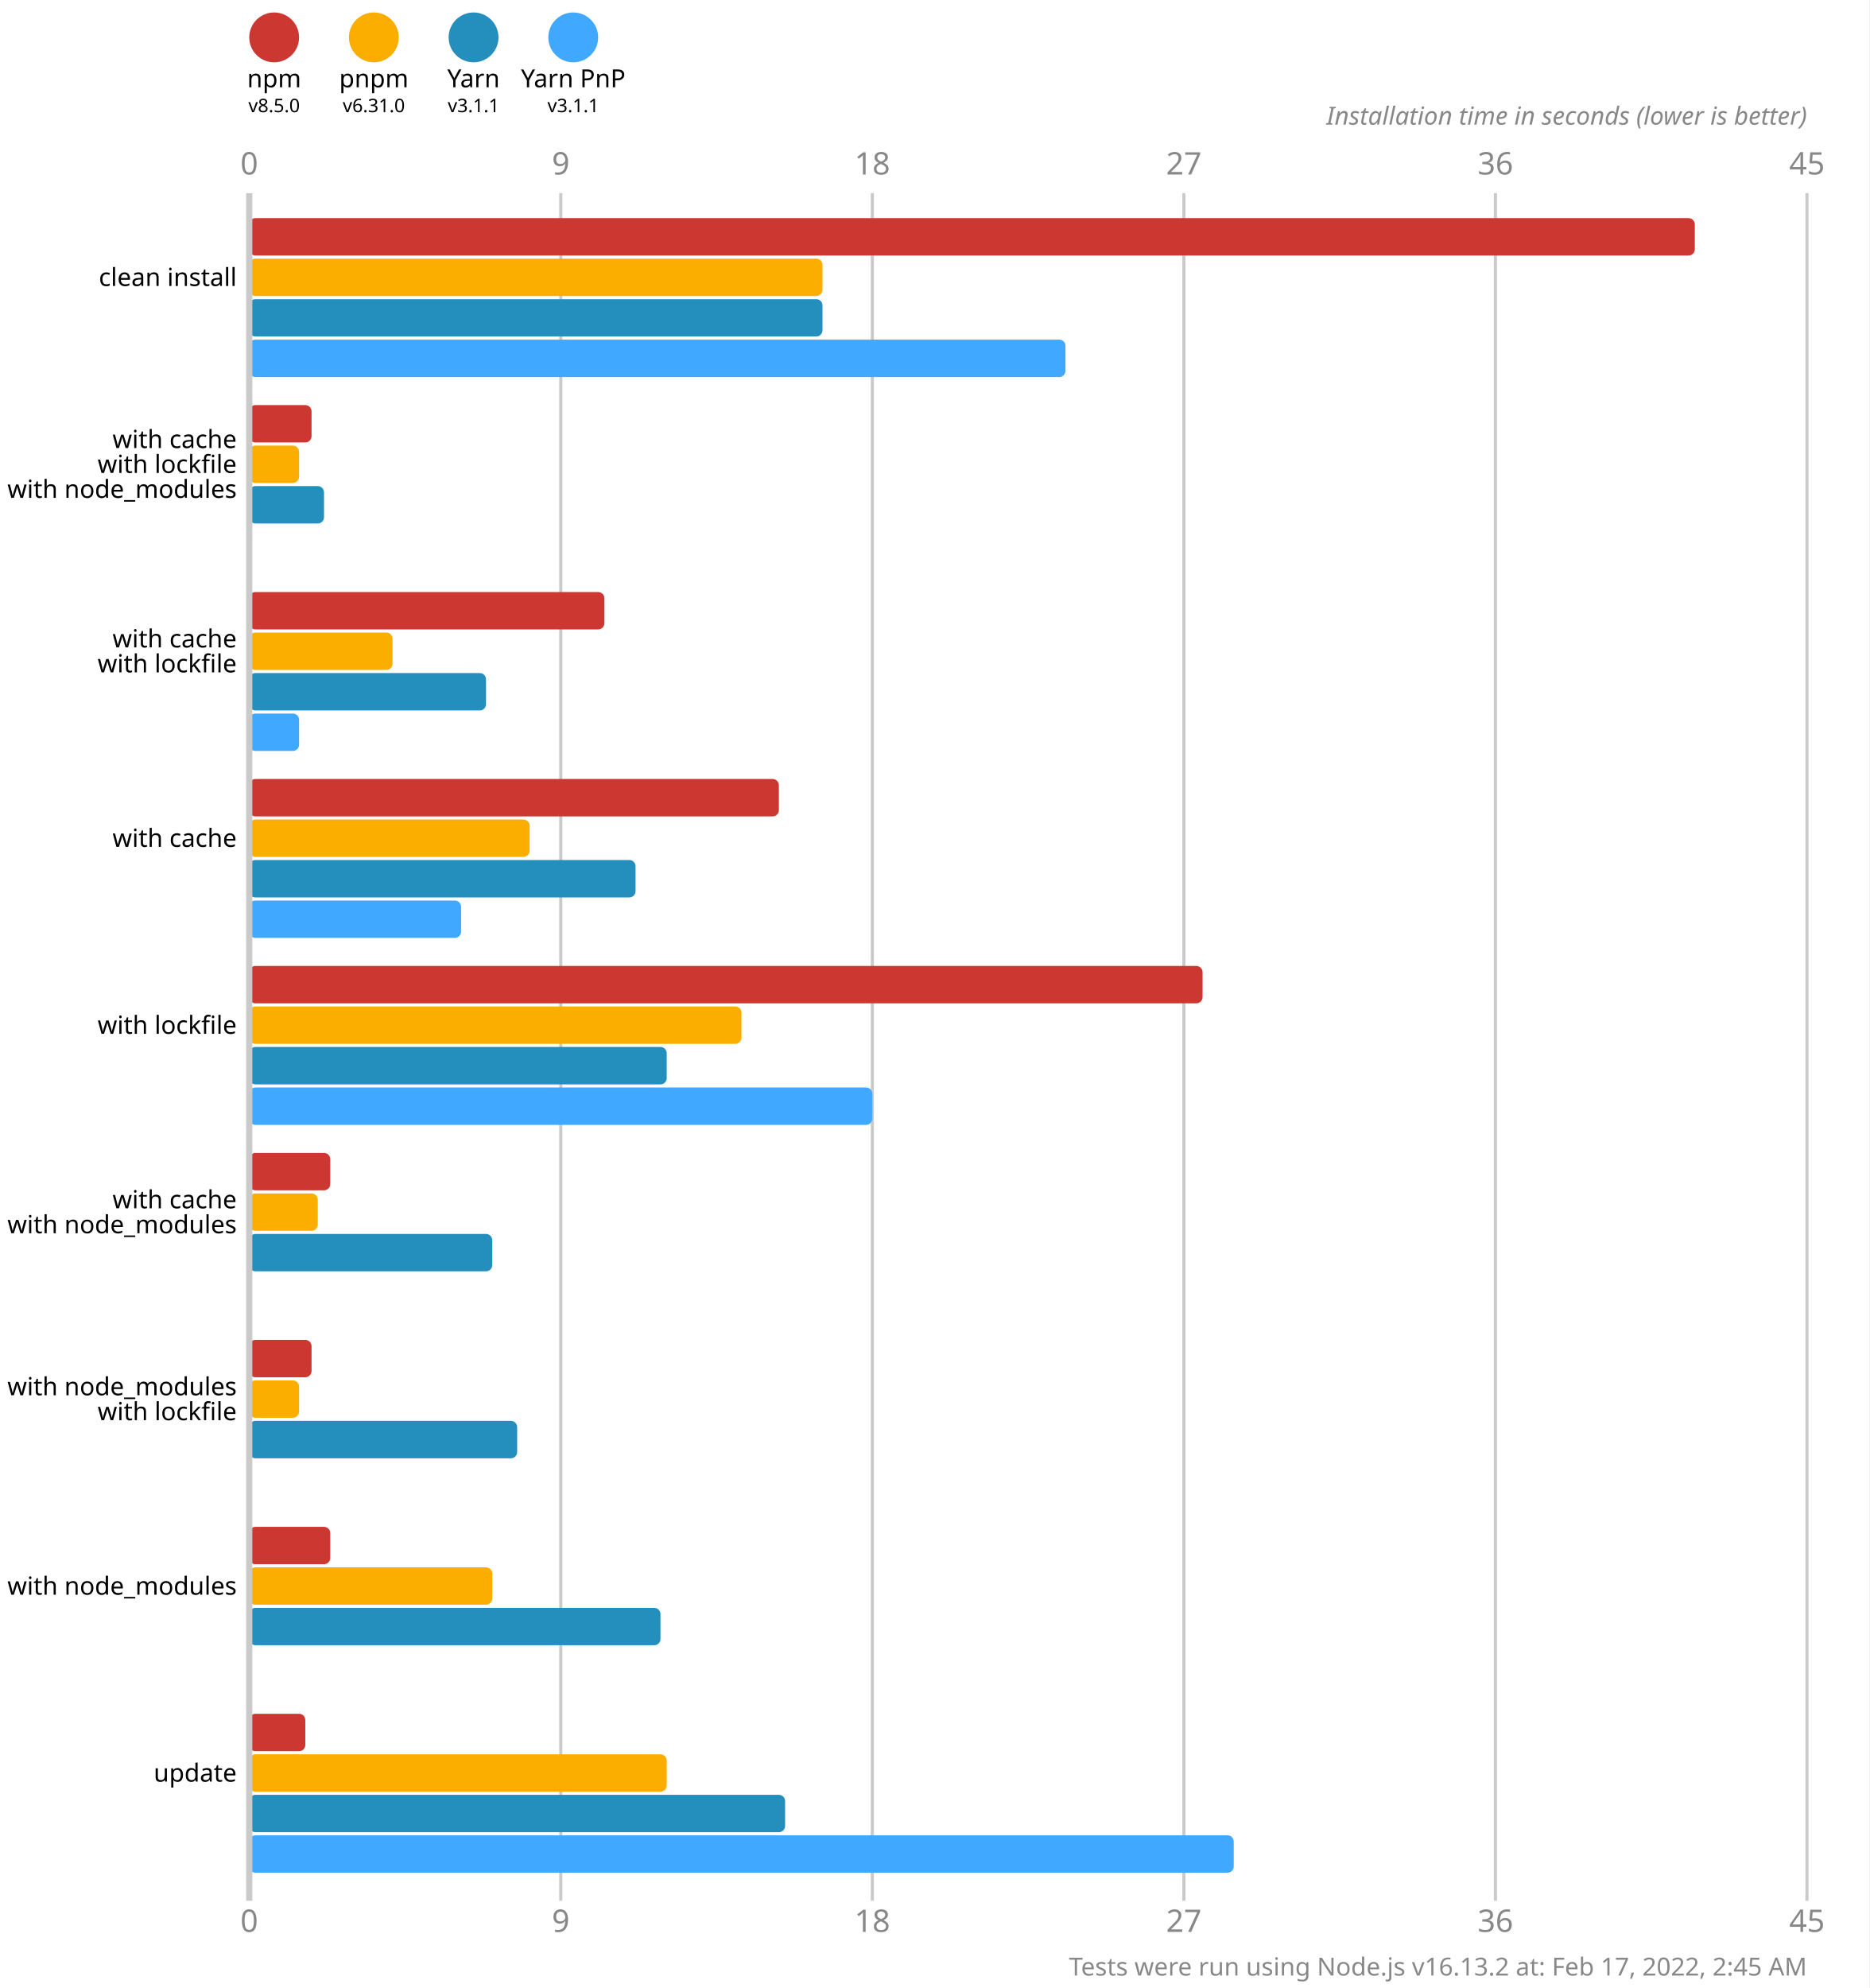
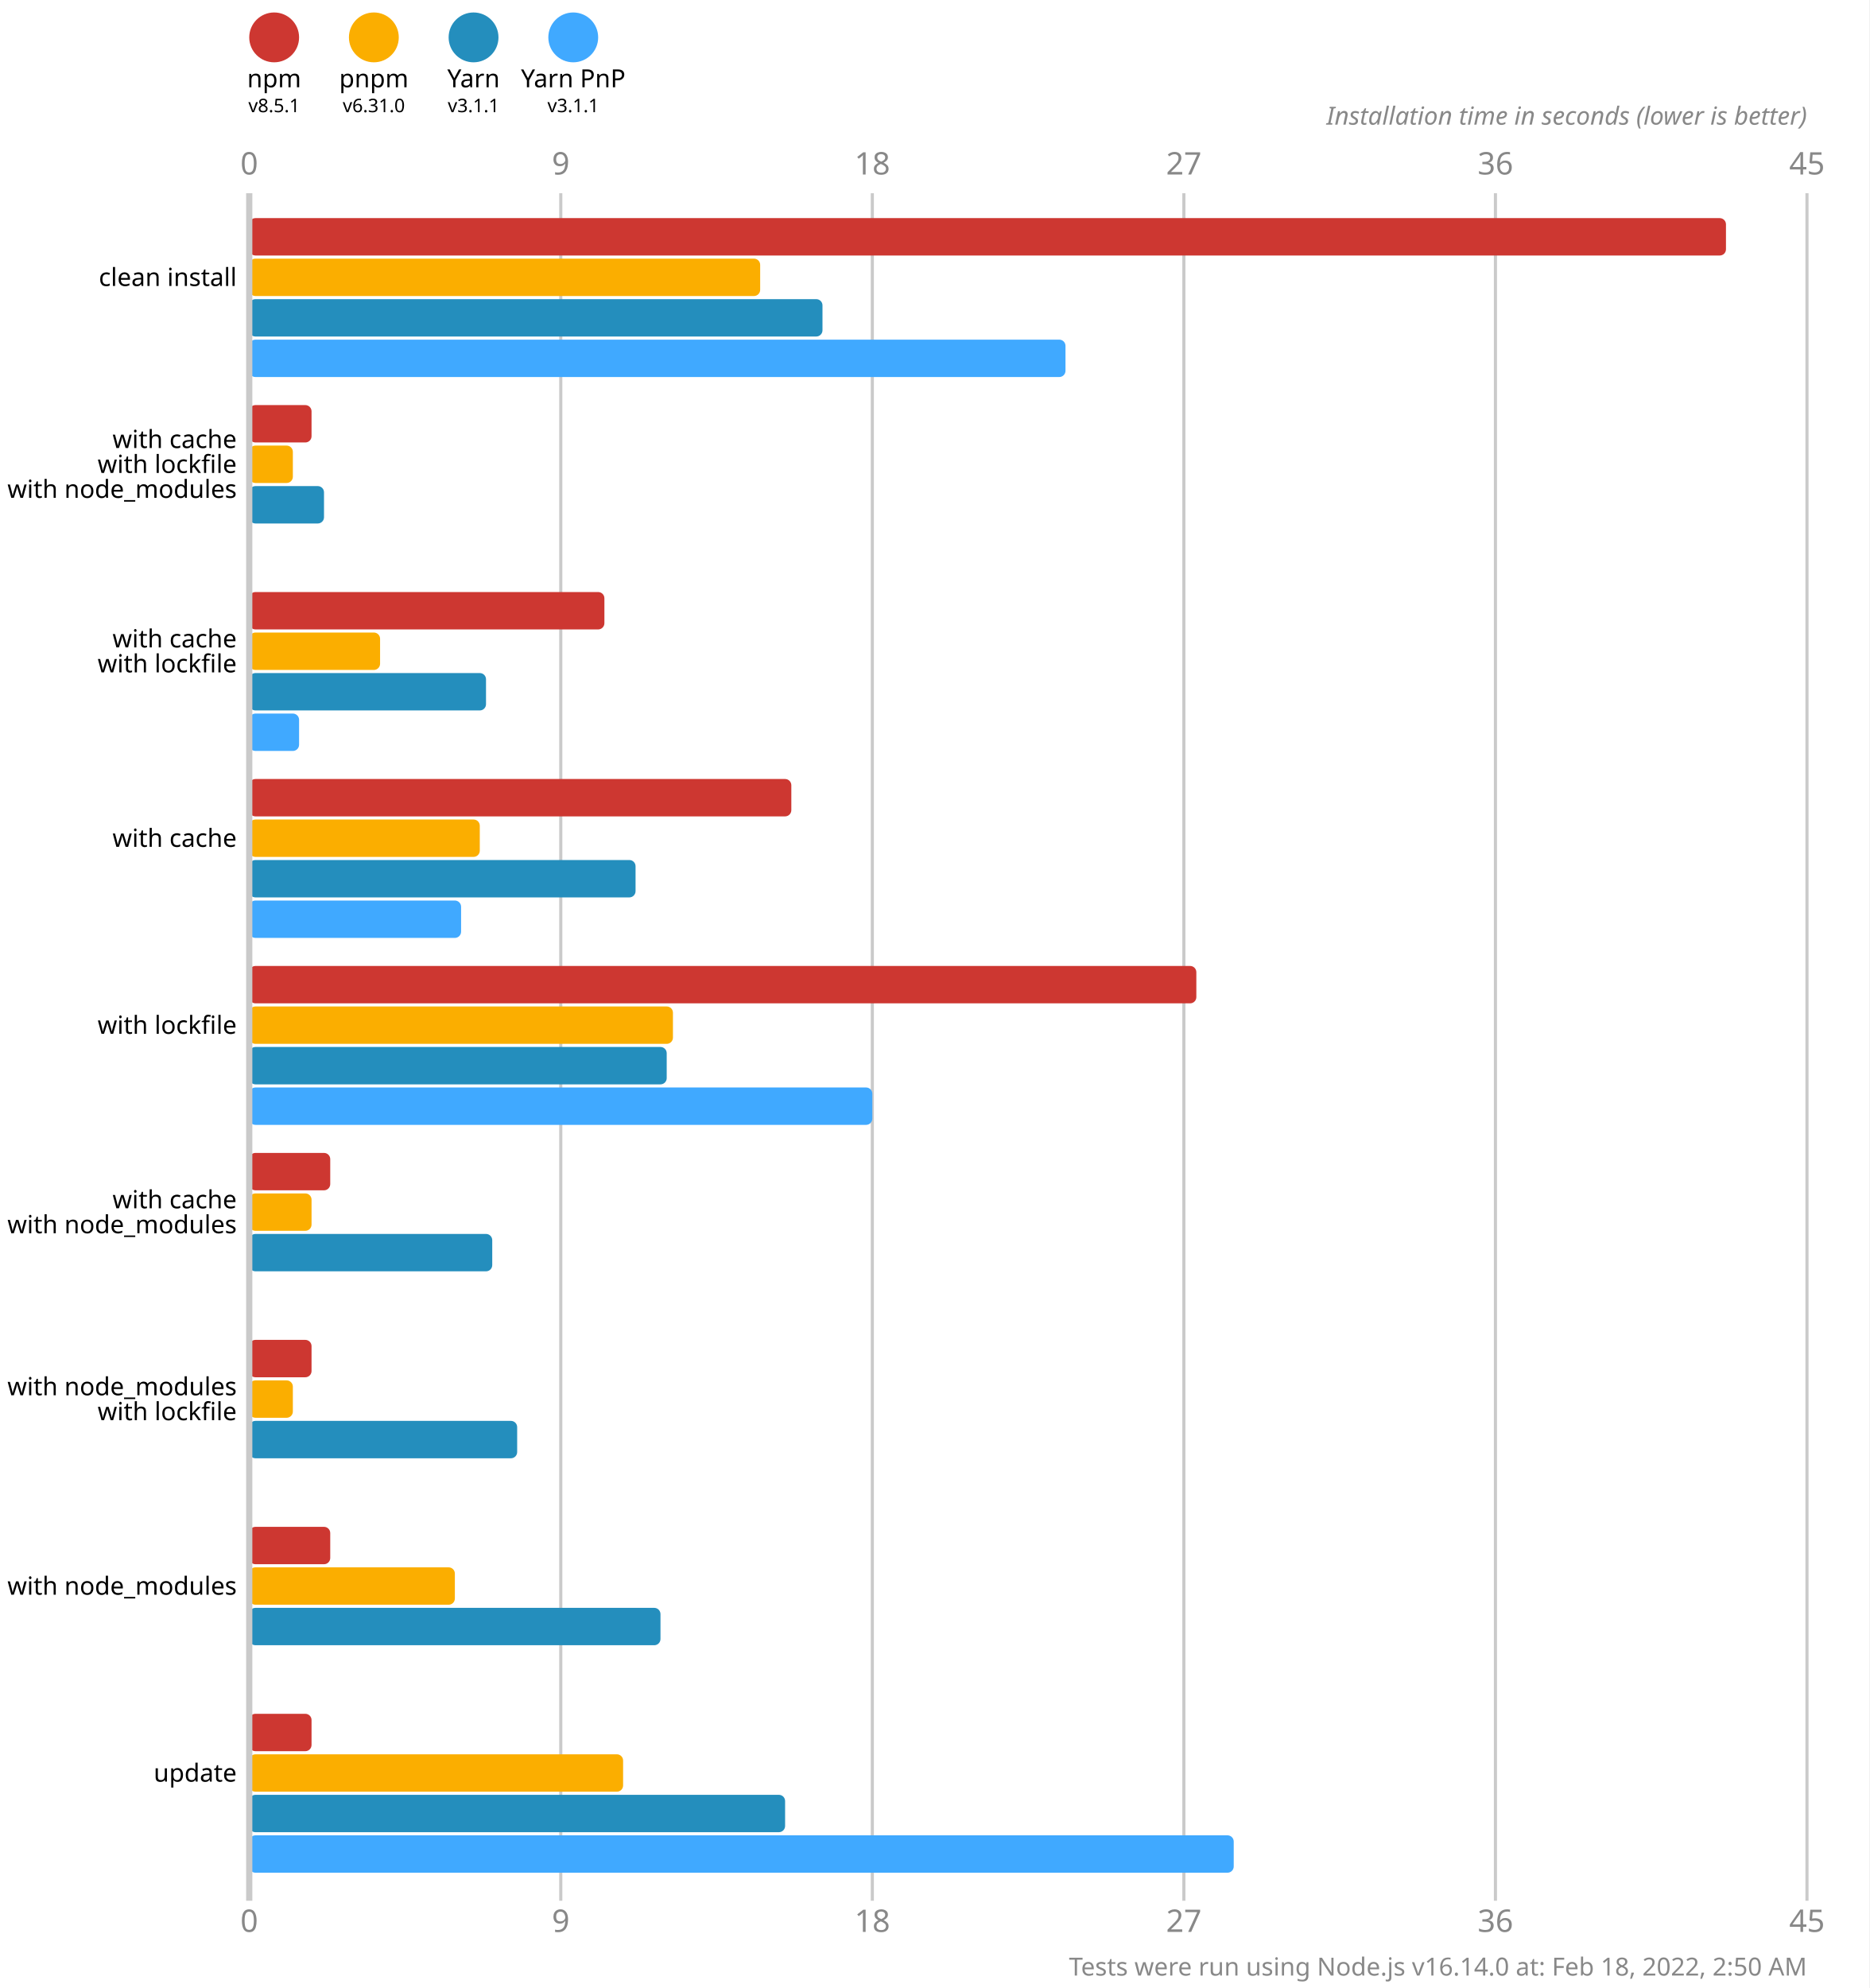
<svg xmlns="http://www.w3.org/2000/svg" version="1.1" viewBox="0 0 300 319">
  <style>
    .font { font-family: sans-serif; }
    .s3 { font-size: 3px; }
    .s4 { font-size: 4px; }
    .s5 { font-size: 5px; }
    .line { stroke: #cacaca; }
    .width { stroke-width: 0.5; }
    .text { fill: #888; }
  </style>
  <rect x="0" y="0" width="300" height="319" fill="#fff" />
  <circle cx="44" cy="6" r="4" fill="#cd3731" />
  <text x="44" y="14" class="font s4" text-anchor="middle">npm</text>
-   <text x="44" y="18" class="font s3" text-anchor="middle">v8.5.0</text>
+   <text x="44" y="18" class="font s3" text-anchor="middle">v8.5.1</text>
  <circle cx="60" cy="6" r="4" fill="#fbae00" />
  <text x="60" y="14" class="font s4" text-anchor="middle">pnpm</text>
  <text x="60" y="18" class="font s3" text-anchor="middle">v6.31.0</text>
  <circle cx="76" cy="6" r="4" fill="#248ebd" />
  <text x="76" y="14" class="font s4" text-anchor="middle">Yarn</text>
  <text x="76" y="18" class="font s3" text-anchor="middle">v3.1.1</text>
  <circle cx="92" cy="6" r="4" fill="#40a9ff" />
  <text x="92" y="14" class="font s4" text-anchor="middle">Yarn PnP</text>
  <text x="92" y="18" class="font s3" text-anchor="middle">v3.1.1</text>
  <text x="40" y="28" class="font s5 text" text-anchor="middle">0</text>
  <text x="40" y="310" class="font s5 text" text-anchor="middle">0</text>
  <line x1="90" y1="31" x2="90" y2="305" class="line width" />
  <text x="90" y="28" class="font s5 text" text-anchor="middle">9</text>
  <text x="90" y="310" class="font s5 text" text-anchor="middle">9</text>
  <line x1="140" y1="31" x2="140" y2="305" class="line width" />
  <text x="140" y="28" class="font s5 text" text-anchor="middle">18</text>
  <text x="140" y="310" class="font s5 text" text-anchor="middle">18</text>
  <line x1="190" y1="31" x2="190" y2="305" class="line width" />
  <text x="190" y="28" class="font s5 text" text-anchor="middle">27</text>
  <text x="190" y="310" class="font s5 text" text-anchor="middle">27</text>
  <line x1="240" y1="31" x2="240" y2="305" class="line width" />
  <text x="240" y="28" class="font s5 text" text-anchor="middle">36</text>
  <text x="240" y="310" class="font s5 text" text-anchor="middle">36</text>
  <line x1="290" y1="31" x2="290" y2="305" class="line width" />
  <text x="290" y="28" class="font s5 text" text-anchor="middle">45</text>
  <text x="290" y="310" class="font s5 text" text-anchor="middle">45</text>
  <text x="290" y="20" class="font s4 text" font-style="italic" text-anchor="end">Installation time in seconds (lower is better)</text>
-   <rect x="40" y="35" width="232" height="6" fill="#cd3731" rx="1" ry="1" />
-   <rect x="40" y="41.5" width="92" height="6" fill="#fbae00" rx="1" ry="1" />
+   <rect x="40" y="35" width="237" height="6" fill="#cd3731" rx="1" ry="1" />
+   <rect x="40" y="41.5" width="82" height="6" fill="#fbae00" rx="1" ry="1" />
  <rect x="40" y="48" width="92" height="6" fill="#248ebd" rx="1" ry="1" />
  <rect x="40" y="54.5" width="131" height="6" fill="#40a9ff" rx="1" ry="1" />
  <rect x="40" y="65" width="10" height="6" fill="#cd3731" rx="1" ry="1" />
-   <rect x="40" y="71.5" width="8" height="6" fill="#fbae00" rx="1" ry="1" />
+   <rect x="40" y="71.5" width="7" height="6" fill="#fbae00" rx="1" ry="1" />
  <rect x="40" y="78" width="12" height="6" fill="#248ebd" rx="1" ry="1" />
  <rect x="40" y="84.5" width="0" height="6" fill="#40a9ff" rx="1" ry="1" />
  <rect x="40" y="95" width="57" height="6" fill="#cd3731" rx="1" ry="1" />
-   <rect x="40" y="101.5" width="23" height="6" fill="#fbae00" rx="1" ry="1" />
+   <rect x="40" y="101.5" width="21" height="6" fill="#fbae00" rx="1" ry="1" />
  <rect x="40" y="108" width="38" height="6" fill="#248ebd" rx="1" ry="1" />
  <rect x="40" y="114.5" width="8" height="6" fill="#40a9ff" rx="1" ry="1" />
-   <rect x="40" y="125" width="85" height="6" fill="#cd3731" rx="1" ry="1" />
-   <rect x="40" y="131.5" width="45" height="6" fill="#fbae00" rx="1" ry="1" />
+   <rect x="40" y="125" width="87" height="6" fill="#cd3731" rx="1" ry="1" />
+   <rect x="40" y="131.5" width="37" height="6" fill="#fbae00" rx="1" ry="1" />
  <rect x="40" y="138" width="62" height="6" fill="#248ebd" rx="1" ry="1" />
  <rect x="40" y="144.5" width="34" height="6" fill="#40a9ff" rx="1" ry="1" />
-   <rect x="40" y="155" width="153" height="6" fill="#cd3731" rx="1" ry="1" />
-   <rect x="40" y="161.5" width="79" height="6" fill="#fbae00" rx="1" ry="1" />
+   <rect x="40" y="155" width="152" height="6" fill="#cd3731" rx="1" ry="1" />
+   <rect x="40" y="161.5" width="68" height="6" fill="#fbae00" rx="1" ry="1" />
  <rect x="40" y="168" width="67" height="6" fill="#248ebd" rx="1" ry="1" />
  <rect x="40" y="174.5" width="100" height="6" fill="#40a9ff" rx="1" ry="1" />
  <rect x="40" y="185" width="13" height="6" fill="#cd3731" rx="1" ry="1" />
-   <rect x="40" y="191.5" width="11" height="6" fill="#fbae00" rx="1" ry="1" />
+   <rect x="40" y="191.5" width="10" height="6" fill="#fbae00" rx="1" ry="1" />
  <rect x="40" y="198" width="39" height="6" fill="#248ebd" rx="1" ry="1" />
  <rect x="40" y="204.5" width="0" height="6" fill="#40a9ff" rx="1" ry="1" />
  <rect x="40" y="215" width="10" height="6" fill="#cd3731" rx="1" ry="1" />
-   <rect x="40" y="221.5" width="8" height="6" fill="#fbae00" rx="1" ry="1" />
+   <rect x="40" y="221.5" width="7" height="6" fill="#fbae00" rx="1" ry="1" />
  <rect x="40" y="228" width="43" height="6" fill="#248ebd" rx="1" ry="1" />
  <rect x="40" y="234.5" width="0" height="6" fill="#40a9ff" rx="1" ry="1" />
  <rect x="40" y="245" width="13" height="6" fill="#cd3731" rx="1" ry="1" />
-   <rect x="40" y="251.5" width="39" height="6" fill="#fbae00" rx="1" ry="1" />
+   <rect x="40" y="251.5" width="33" height="6" fill="#fbae00" rx="1" ry="1" />
  <rect x="40" y="258" width="66" height="6" fill="#248ebd" rx="1" ry="1" />
  <rect x="40" y="264.5" width="0" height="6" fill="#40a9ff" rx="1" ry="1" />
-   <rect x="40" y="275" width="9" height="6" fill="#cd3731" rx="1" ry="1" />
-   <rect x="40" y="281.5" width="67" height="6" fill="#fbae00" rx="1" ry="1" />
+   <rect x="40" y="275" width="10" height="6" fill="#cd3731" rx="1" ry="1" />
+   <rect x="40" y="281.5" width="60" height="6" fill="#fbae00" rx="1" ry="1" />
  <rect x="40" y="288" width="86" height="6" fill="#248ebd" rx="1" ry="1" />
  <rect x="40" y="294.5" width="158" height="6" fill="#40a9ff" rx="1" ry="1" />
  <line x1="40" y1="31" x2="40" y2="305" class="line" />
  <text x="38" y="44.5" class="font s4" dominant-baseline="middle" text-anchor="end">clean install</text>
  <text x="38" y="70.5" class="font s4" dominant-baseline="middle" text-anchor="end">with cache</text>
  <text x="38" y="74.5" class="font s4" dominant-baseline="middle" text-anchor="end">with lockfile</text>
  <text x="38" y="78.5" class="font s4" dominant-baseline="middle" text-anchor="end">with node_modules</text>
  <text x="38" y="102.5" class="font s4" dominant-baseline="middle" text-anchor="end">with cache</text>
  <text x="38" y="106.5" class="font s4" dominant-baseline="middle" text-anchor="end">with lockfile</text>
  <text x="38" y="134.5" class="font s4" dominant-baseline="middle" text-anchor="end">with cache</text>
  <text x="38" y="164.5" class="font s4" dominant-baseline="middle" text-anchor="end">with lockfile</text>
  <text x="38" y="192.5" class="font s4" dominant-baseline="middle" text-anchor="end">with cache</text>
  <text x="38" y="196.5" class="font s4" dominant-baseline="middle" text-anchor="end">with node_modules</text>
  <text x="38" y="222.5" class="font s4" dominant-baseline="middle" text-anchor="end">with node_modules</text>
  <text x="38" y="226.5" class="font s4" dominant-baseline="middle" text-anchor="end">with lockfile</text>
  <text x="38" y="254.5" class="font s4" dominant-baseline="middle" text-anchor="end">with node_modules</text>
  <text x="38" y="284.5" class="font s4" dominant-baseline="middle" text-anchor="end">update</text>
-   <text x="290" y="317" class="font s4 text" text-anchor="end">Tests were run using Node.js v16.13.2 at: Feb 17, 2022, 2:45 AM</text>
+   <text x="290" y="317" class="font s4 text" text-anchor="end">Tests were run using Node.js v16.14.0 at: Feb 18, 2022, 2:50 AM</text>
</svg>
